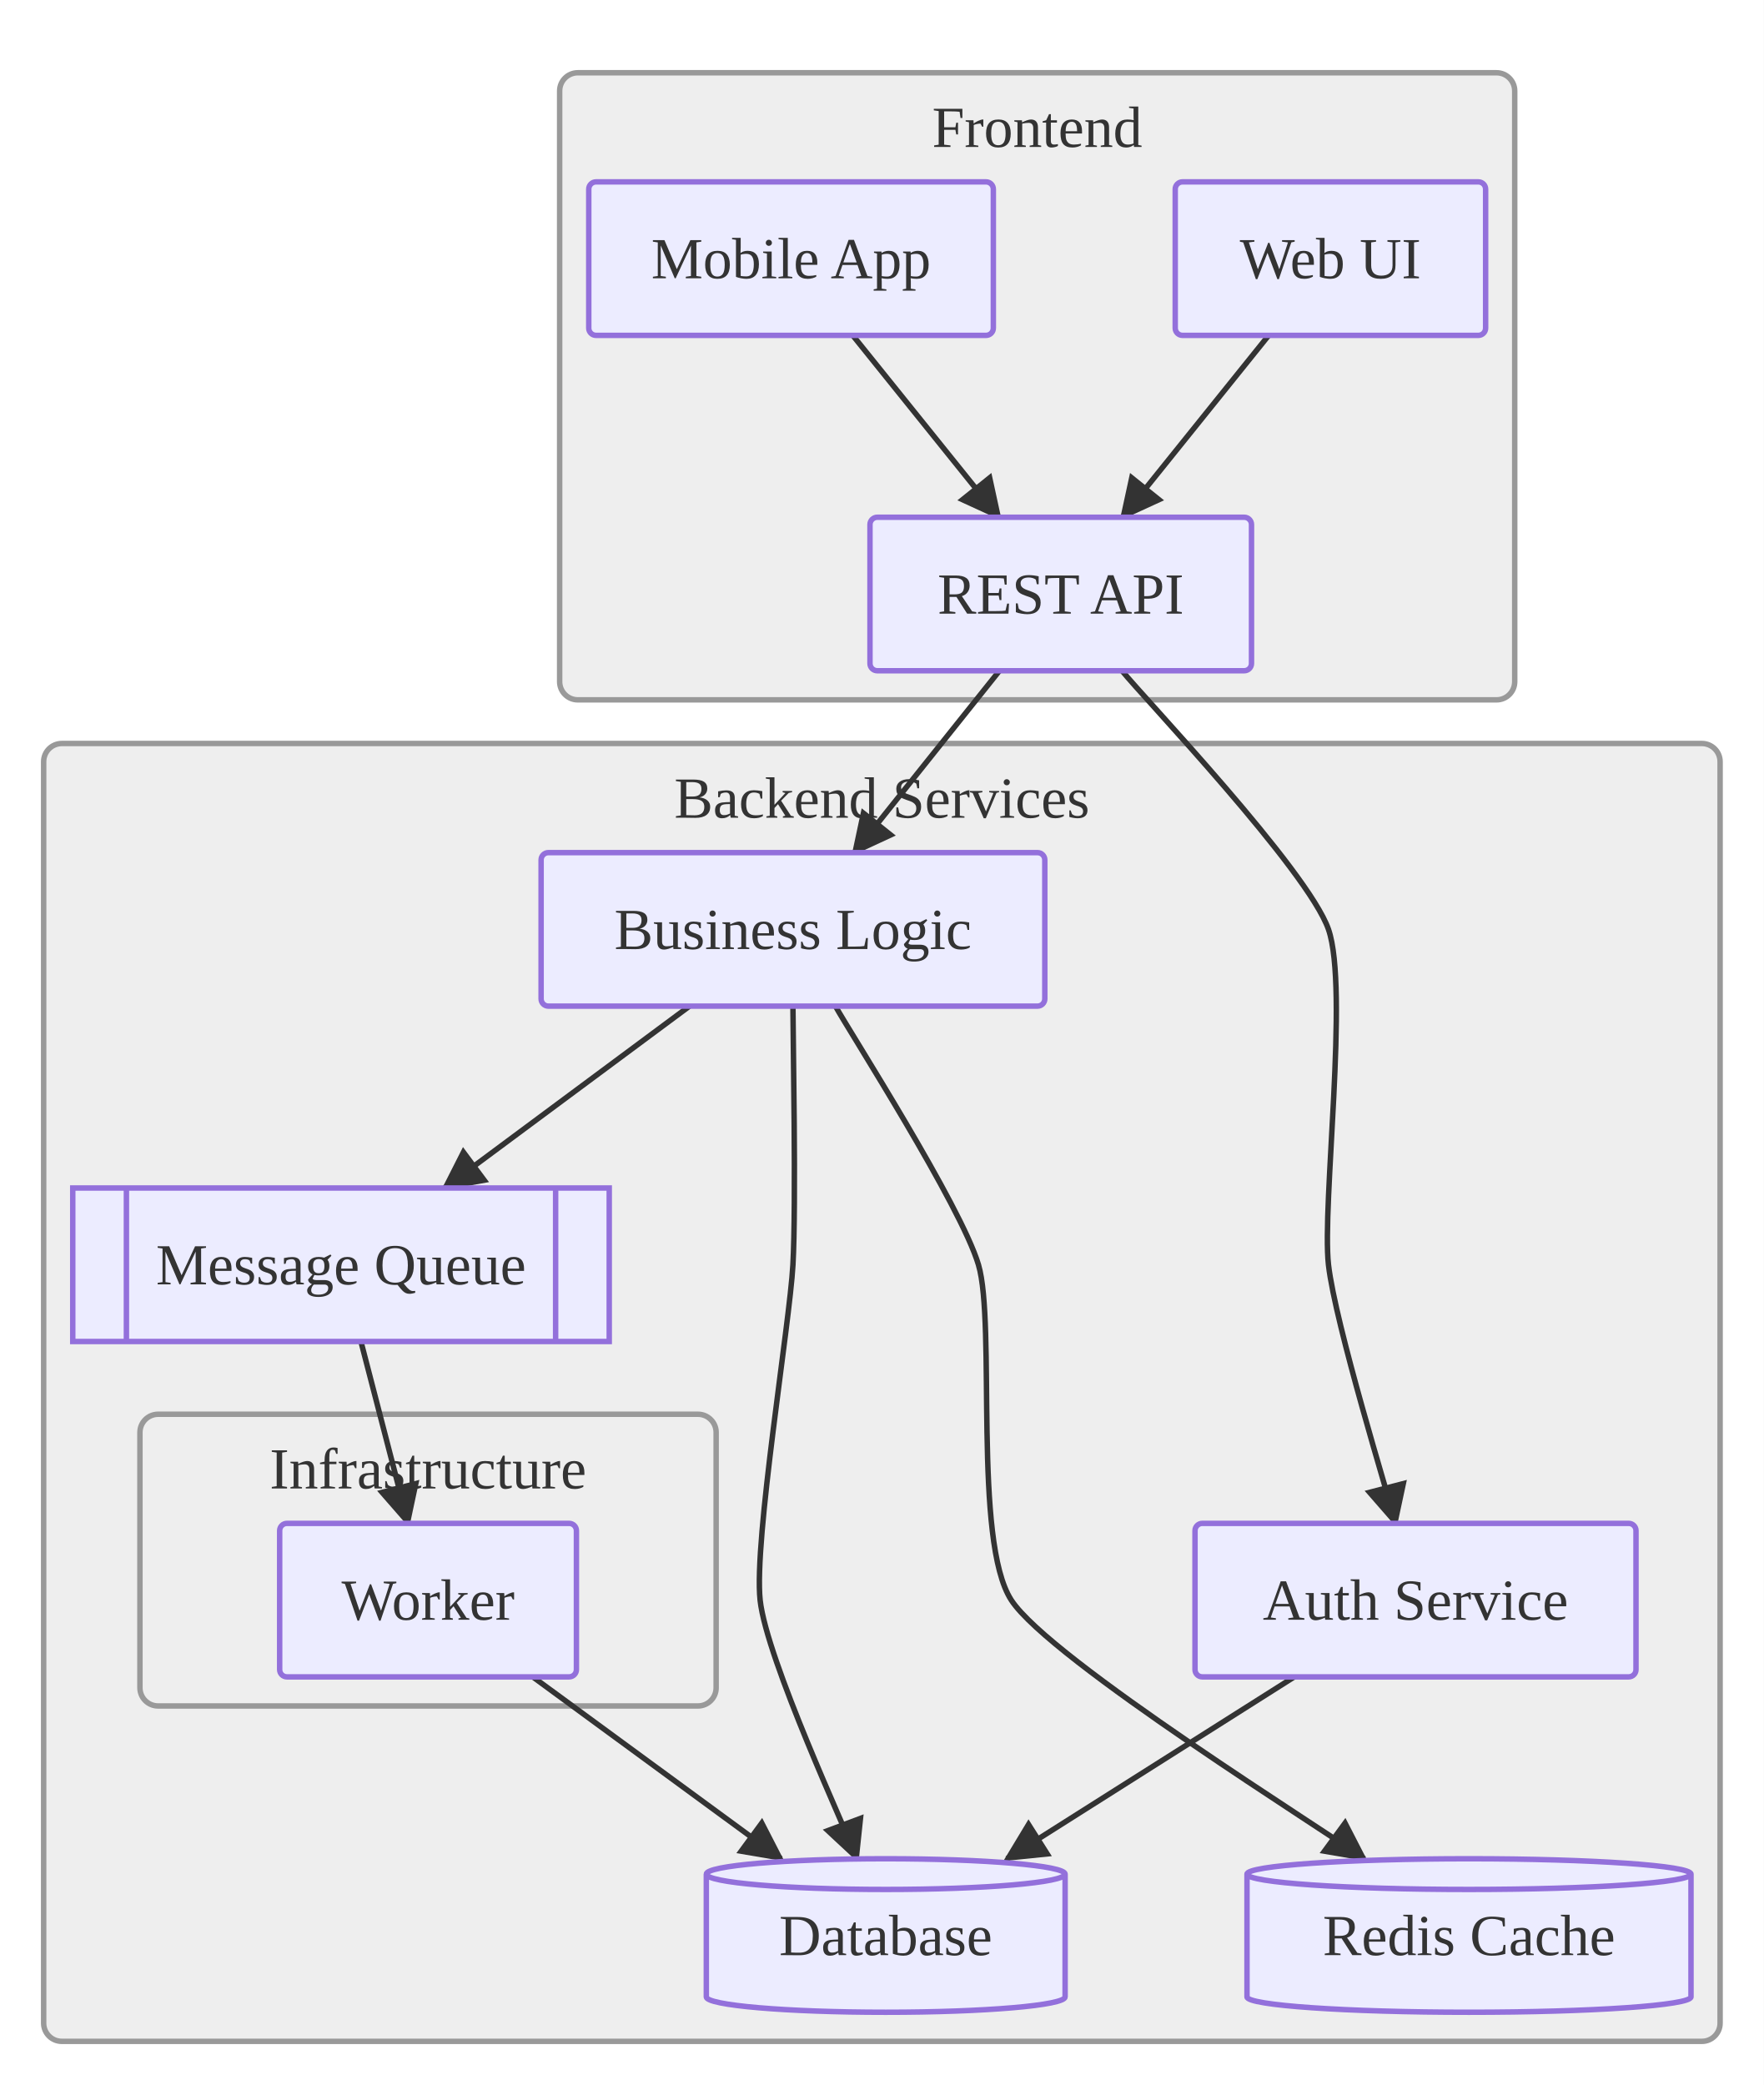
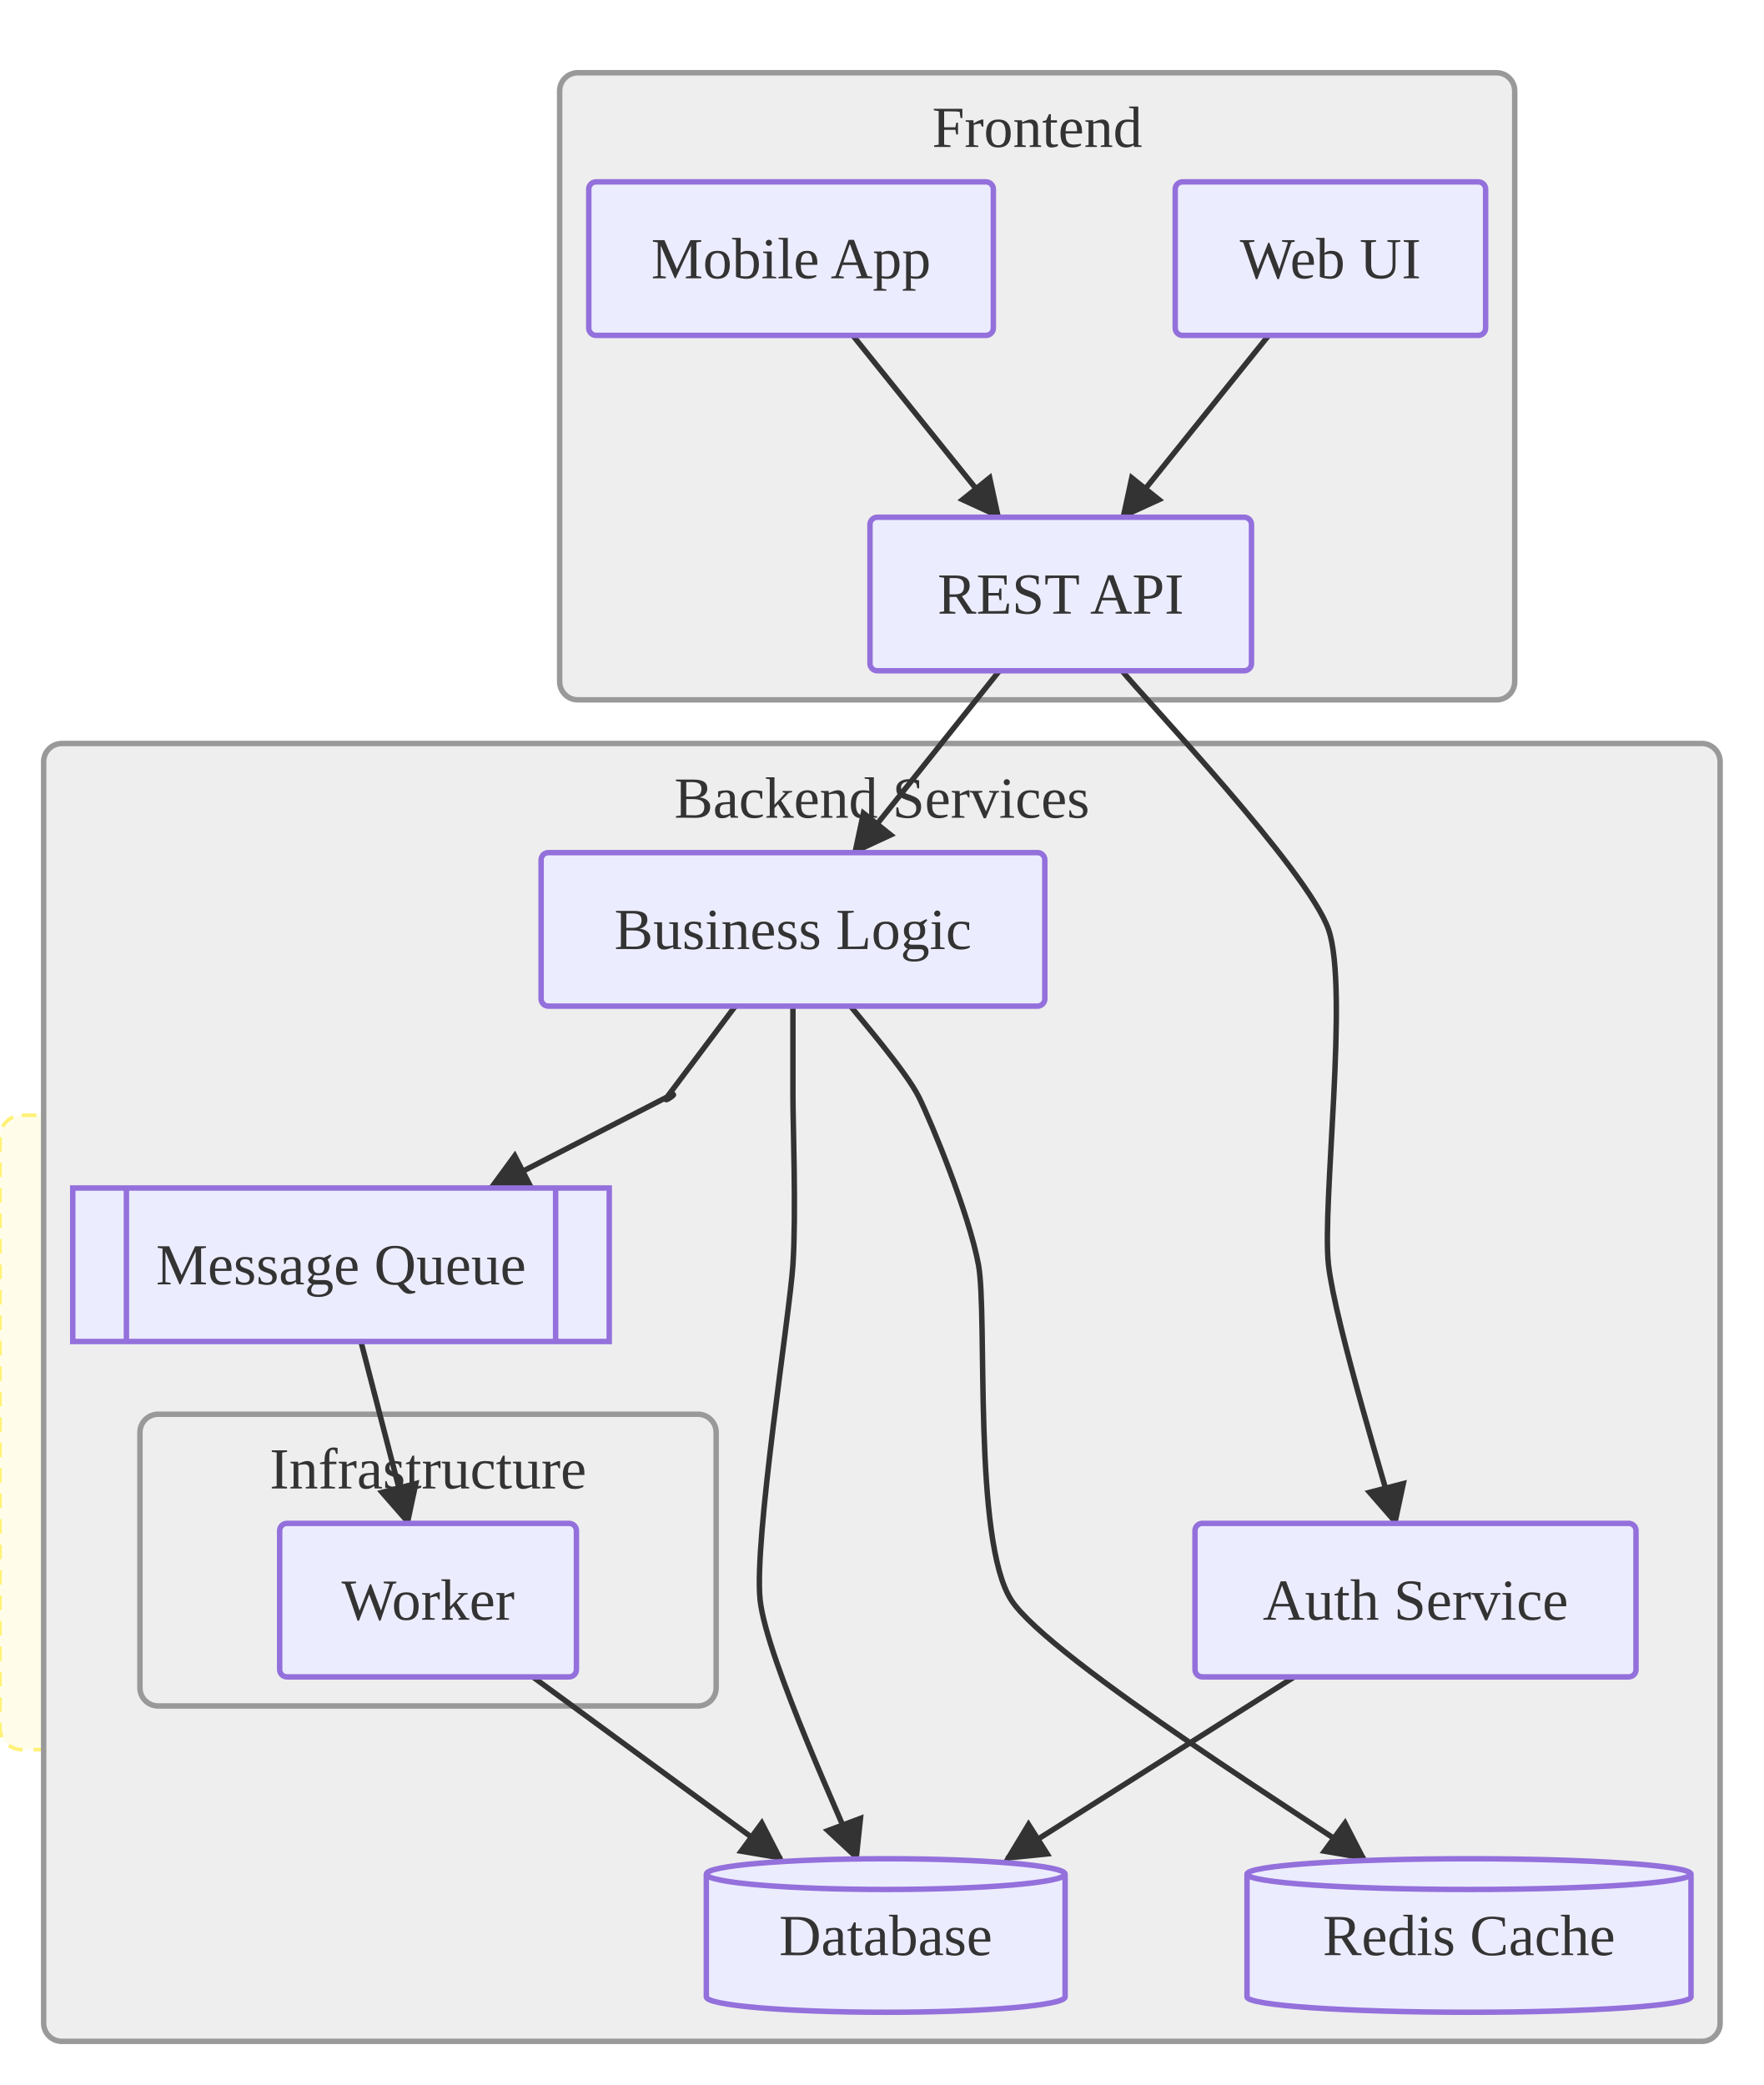
<svg xmlns="http://www.w3.org/2000/svg" viewBox="0 0 484.86 573.20">
  <defs>
    <marker id="arrow-arrow-solid" viewBox="0 0 10 10" refX="9.00" refY="5.00" markerWidth="8.00" markerHeight="8.00" orient="auto">
      <polygon points="0,0 10,5 0,10" style="fill:#333" />
    </marker>
  </defs>
  <rect x="0.00" y="0.00" width="484.86" height="573.20" style="fill:#fff;stroke:none" />
  <g transform="translate(0,30.00)">
+     <rect x="0.00" y="276.60" width="187.48" height="174.40" rx="6.00" ry="6.00" style="fill:#FFF9C4;fill-opacity:0.35;stroke:#FFF176;stroke-dasharray:4,3;stroke-width:1" />
    <g id="frontend">
      <rect x="153.85" y="-10.00" width="262.55" height="172.40" rx="5.00" ry="5.00" style="fill:#eee;stroke:#999;stroke-width:1.50" />
      <text x="285.12" y="5.00" text-anchor="middle" dominant-baseline="central" font-size="16.00" style="fill:#333;font-size:16.00px">Frontend</text>
    </g>
    <g id="backend">
      <rect x="12.00" y="174.40" width="460.86" height="356.80" rx="5.00" ry="5.00" style="fill:#eee;stroke:#999;stroke-width:1.50" />
      <text x="242.43" y="189.40" text-anchor="middle" dominant-baseline="central" font-size="16.00" style="fill:#333;font-size:16.00px">Backend Services</text>
    </g>
    <g id="infra">
      <rect x="38.47" y="358.80" width="158.40" height="80.20" rx="5.00" ry="5.00" style="fill:#eee;stroke:#999;stroke-width:1.50" />
      <text x="117.67" y="373.80" text-anchor="middle" dominant-baseline="central" font-size="16.00" style="fill:#333;font-size:16.00px">Infrastructure</text>
    </g>
    <path d="M308.44,154.40 C314.12,161.51 359.53,209.17 365.20,225.50 C370.88,241.83 363.36,301.37 365.20,317.70 C367.05,334.03 381.81,381.69 383.65,388.80" style="stroke:#333;stroke-width:1.5;fill:none" marker-end="url(#arrow-arrow-solid)" />
    <line x1="274.75" y1="154.40" x2="234.83" y2="204.40" style="stroke:#333;stroke-width:1.5;fill:none" marker-end="url(#arrow-arrow-solid)" />
    <line x1="355.80" y1="431.00" x2="276.82" y2="481.00" style="stroke:#333;stroke-width:1.5;fill:none" marker-end="url(#arrow-arrow-solid)" />
-     <path d="M229.66,246.60 C233.59,253.71 264.15,301.37 268.98,317.70 C273.82,334.03 267.41,393.57 278.01,409.90 C288.62,426.23 365.33,473.89 375.03,481.00" style="stroke:#333;stroke-width:1.5;fill:none" marker-end="url(#arrow-arrow-solid)" />
-     <path d="M217.98,246.60 C217.98,253.71 218.89,301.37 217.98,317.70 C217.08,334.03 207.20,393.57 208.96,409.90 C210.72,426.23 232.92,473.89 235.58,481.00" style="stroke:#333;stroke-width:1.5;fill:none" marker-end="url(#arrow-arrow-solid)" />
-     <line x1="189.55" y1="246.60" x2="122.18" y2="296.60" style="stroke:#333;stroke-width:1.5;fill:none" marker-end="url(#arrow-arrow-solid)" />
+     <path d="M233.83,246.60 C235.71,249.10 249.09,264.49 252.60,271.60 C256.12,278.71 266.44,303.87 268.98,317.70 C271.53,331.53 267.41,393.57 278.01,409.90 C288.62,426.23 365.33,473.89 375.03,481.00" style="stroke:#333;stroke-width:1.5;fill:none" marker-end="url(#arrow-arrow-solid)" />
+     <path d="M217.98,246.60 C217.98,249.10 217.98,264.49 217.98,271.60 C217.98,278.71 218.89,303.87 217.98,317.70 C217.08,331.53 207.20,393.57 208.96,409.90 C210.72,426.23 232.92,473.89 235.58,481.00" style="stroke:#333;stroke-width:1.5;fill:none" marker-end="url(#arrow-arrow-solid)" />
+     <path d="M202.14,246.60 C200.26,249.10 185.24,269.10 183.37,271.60 C181.49,274.10 188.23,269.10 183.37,271.60 C178.51,274.10 139.62,294.10 134.76,296.60" style="stroke:#333;stroke-width:1.5;fill:none" marker-end="url(#arrow-arrow-solid)" />
    <line x1="234.42" y1="62.20" x2="274.63" y2="112.20" style="stroke:#333;stroke-width:1.5;fill:none" marker-end="url(#arrow-arrow-solid)" />
    <line x1="99.22" y1="338.80" x2="112.19" y2="388.80" style="stroke:#333;stroke-width:1.5;fill:none" marker-end="url(#arrow-arrow-solid)" />
    <line x1="348.76" y1="62.20" x2="308.56" y2="112.20" style="stroke:#333;stroke-width:1.5;fill:none" marker-end="url(#arrow-arrow-solid)" />
    <line x1="146.46" y1="431.00" x2="214.69" y2="481.00" style="stroke:#333;stroke-width:1.5;fill:none" marker-end="url(#arrow-arrow-solid)" />
    <rect x="323.07" y="20.00" width="85.33" height="42.20" rx="2.00" ry="2.00" style="fill:#ECECFF;stroke:#9370DB;stroke-width:1.50" />
    <text x="365.73" y="41.10" text-anchor="middle" dominant-baseline="central" font-size="16.00" style="fill:#333;font-size:16.00px">Web UI</text>
    <rect x="239.16" y="112.20" width="104.88" height="42.20" rx="2.00" ry="2.00" style="fill:#ECECFF;stroke:#9370DB;stroke-width:1.50" />
    <text x="291.59" y="133.30" text-anchor="middle" dominant-baseline="central" font-size="16.00" style="fill:#333;font-size:16.00px">REST API</text>
    <rect x="161.85" y="20.00" width="111.22" height="42.20" rx="2.00" ry="2.00" style="fill:#ECECFF;stroke:#9370DB;stroke-width:1.50" />
    <text x="217.46" y="41.10" text-anchor="middle" dominant-baseline="central" font-size="16.00" style="fill:#333;font-size:16.00px">Mobile App</text>
    <rect x="328.51" y="388.80" width="121.23" height="42.20" rx="2.00" ry="2.00" style="fill:#ECECFF;stroke:#9370DB;stroke-width:1.50" />
    <text x="389.13" y="409.90" text-anchor="middle" dominant-baseline="central" font-size="16.00" style="fill:#333;font-size:16.00px">Auth Service</text>
    <rect x="148.75" y="204.40" width="138.47" height="42.20" rx="2.00" ry="2.00" style="fill:#ECECFF;stroke:#9370DB;stroke-width:1.50" />
    <text x="217.98" y="225.50" text-anchor="middle" dominant-baseline="central" font-size="16.00" style="fill:#333;font-size:16.00px">Business Logic</text>
    <path d="M194.17,485.22 L194.17,518.98 A49.31,4.22 0 0,0 292.80,518.98 L292.80,485.22 A49.31,4.22 0 0,0 194.17,485.22 M194.17,485.22 A49.31,4.22 0 0,0 292.80,485.22" style="fill:#ECECFF;stroke:#9370DB;stroke-width:1.50" />
    <text x="243.48" y="502.10" text-anchor="middle" dominant-baseline="central" font-size="16.00" style="fill:#333;font-size:16.00px">Database</text>
    <path d="M342.80,485.22 L342.80,518.98 A61.03,4.22 0 0,0 464.86,518.98 L464.86,485.22 A61.03,4.22 0 0,0 342.80,485.22 M342.80,485.22 A61.03,4.22 0 0,0 464.86,485.22" style="fill:#ECECFF;stroke:#9370DB;stroke-width:1.50" />
    <text x="403.83" y="502.10" text-anchor="middle" dominant-baseline="central" font-size="16.00" style="fill:#333;font-size:16.00px">Redis Cache</text>
    <rect x="20.00" y="296.60" width="147.48" height="42.20" style="fill:#ECECFF;stroke:#9370DB;stroke-width:1.50" />
    <line x1="34.75" y1="296.60" x2="34.75" y2="338.80" style="stroke:#9370DB;stroke-width:1.50" />
    <line x1="152.74" y1="296.60" x2="152.74" y2="338.80" style="stroke:#9370DB;stroke-width:1.50" />
    <text x="93.74" y="317.70" text-anchor="middle" dominant-baseline="central" font-size="16.00" style="fill:#333;font-size:16.00px">Message Queue</text>
    <rect x="76.88" y="388.80" width="81.58" height="42.20" rx="2.00" ry="2.00" style="fill:#ECECFF;stroke:#9370DB;stroke-width:1.50" />
    <text x="117.67" y="409.90" text-anchor="middle" dominant-baseline="central" font-size="16.00" style="fill:#333;font-size:16.00px">Worker</text>
  </g>
</svg>
